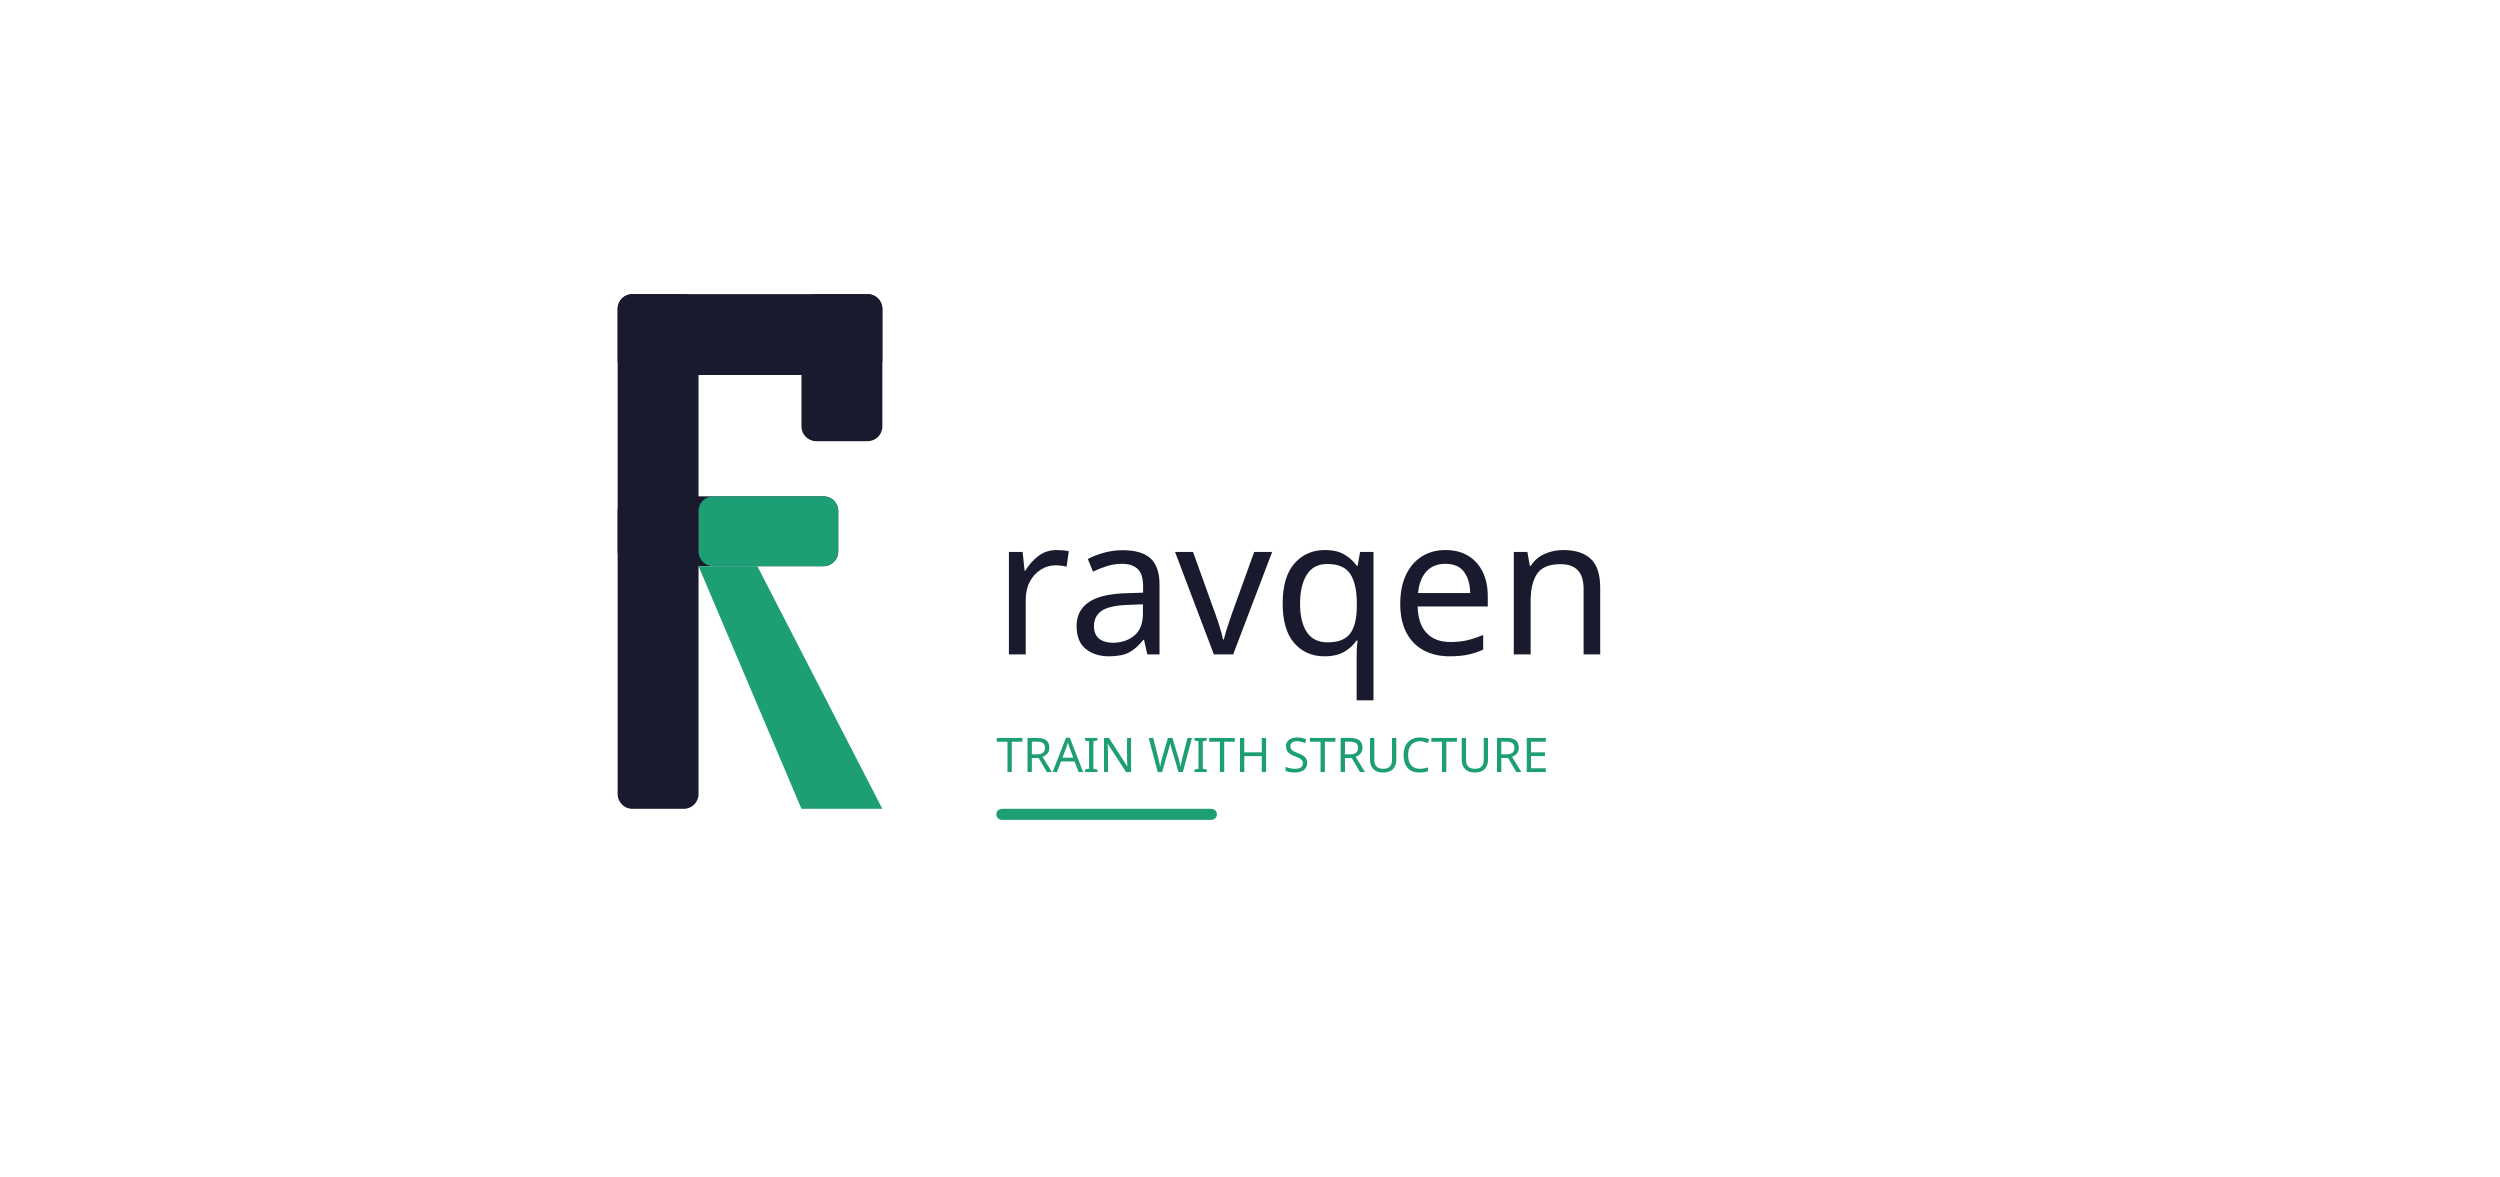
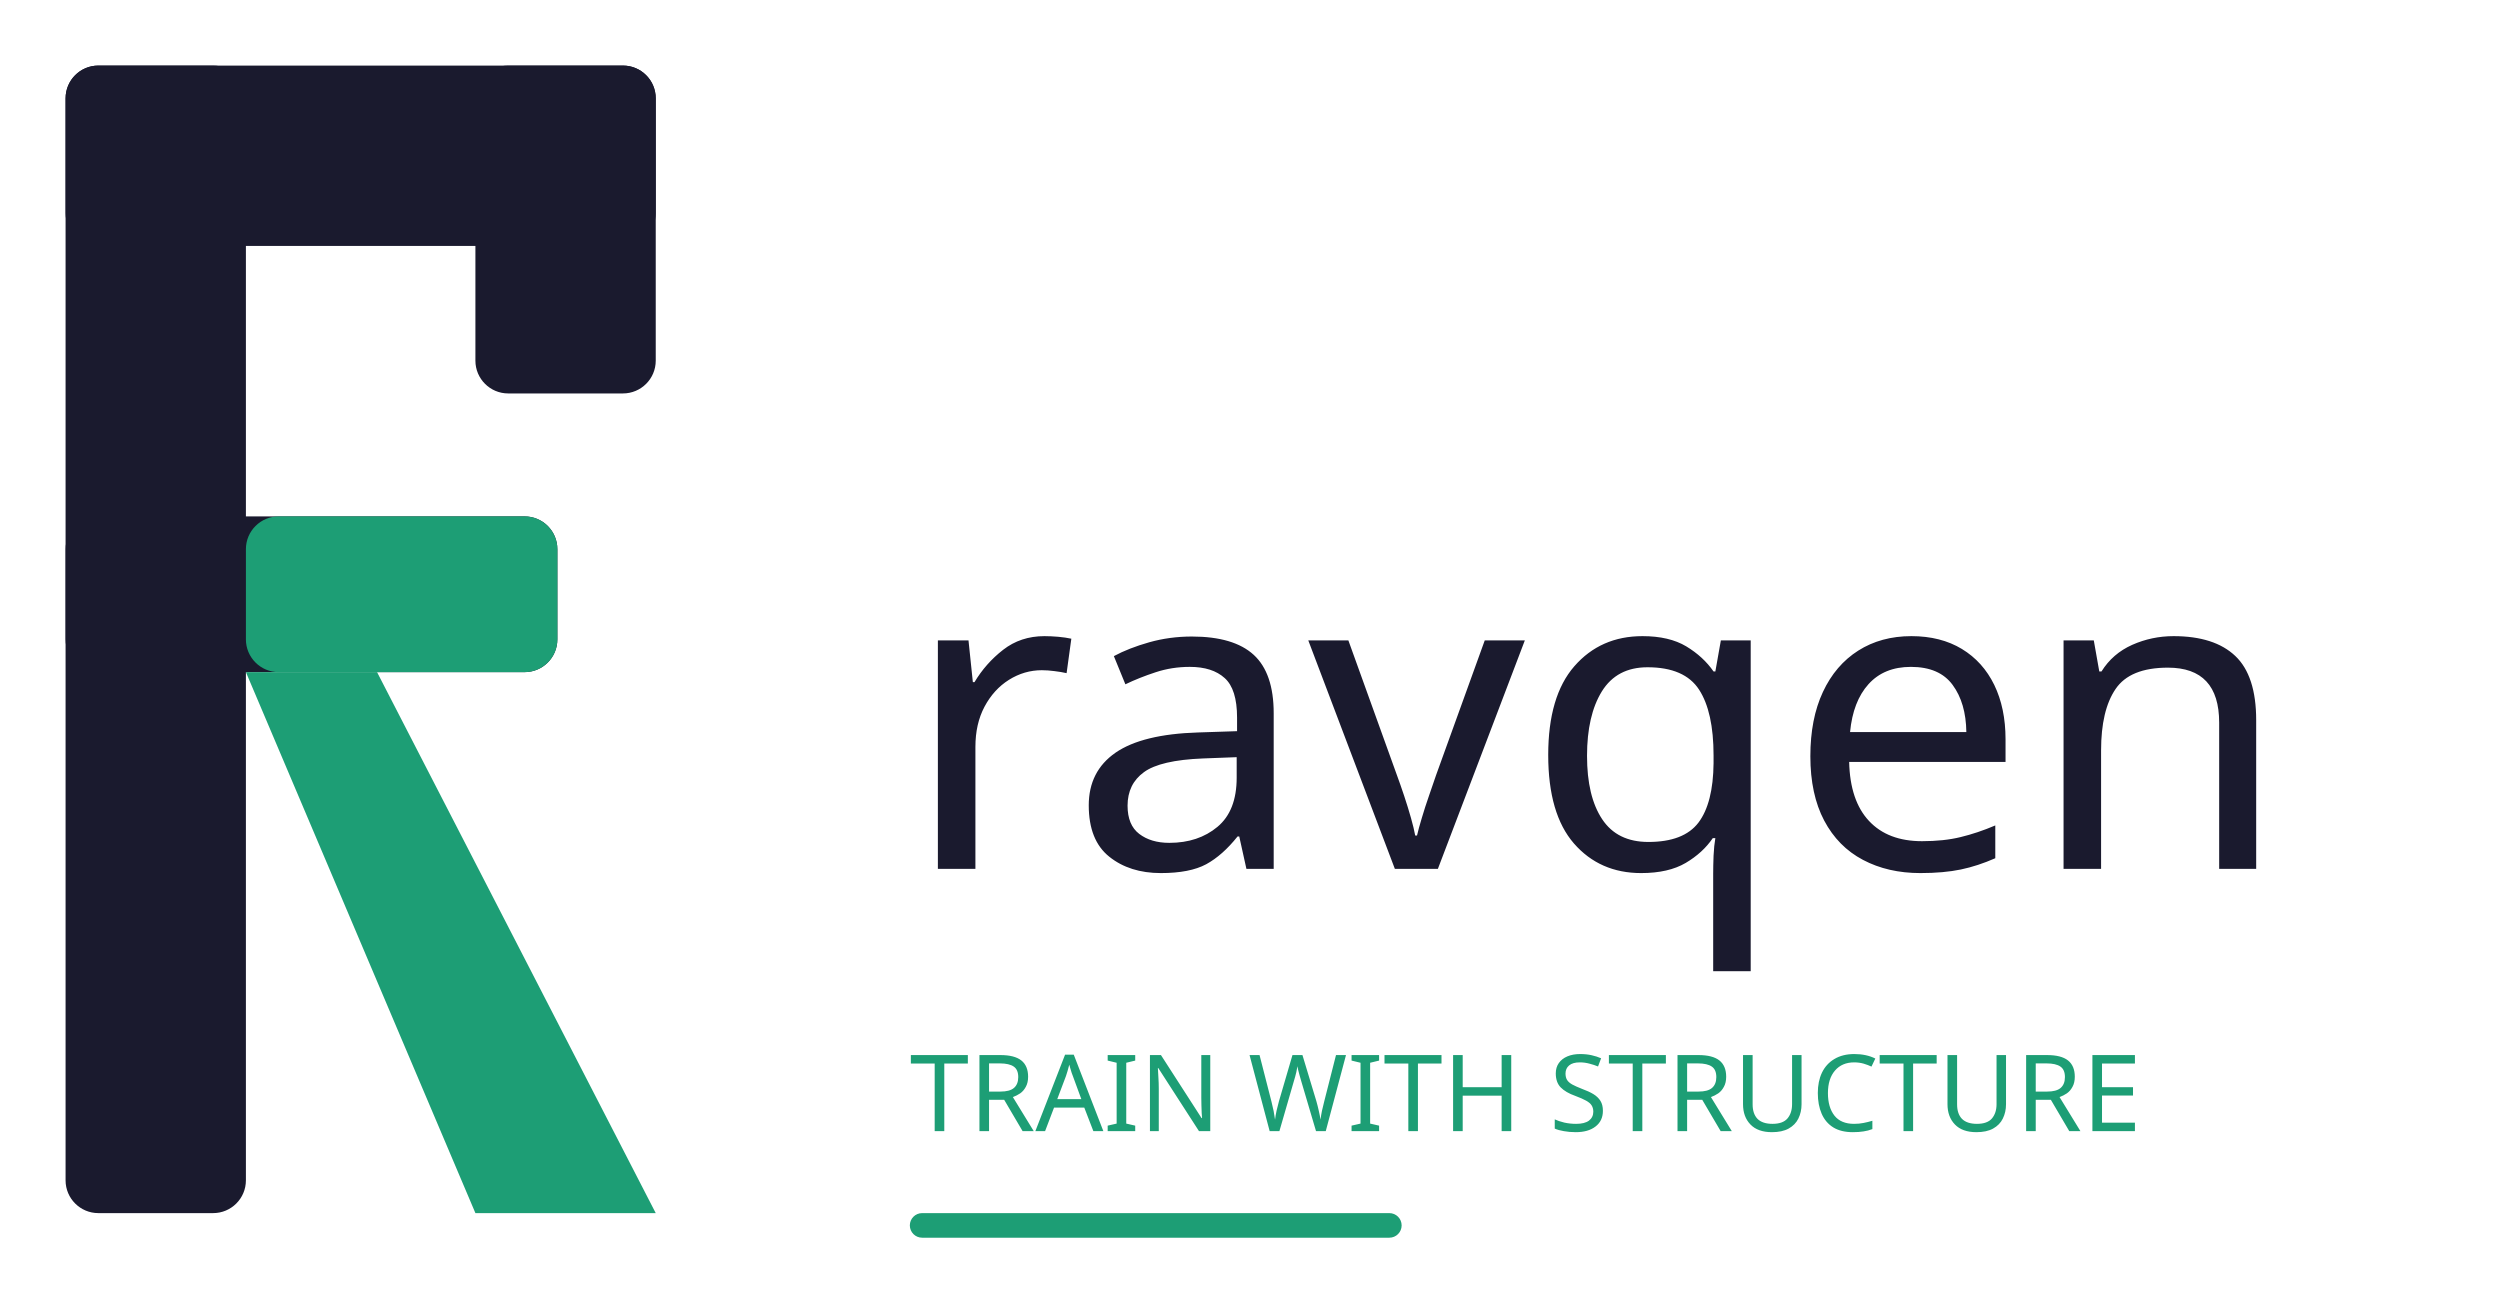
- <svg xmlns="http://www.w3.org/2000/svg" width="100%" viewBox="0 0 680 320" role="img">
+ <svg xmlns="http://www.w3.org/2000/svg" width="100%" viewBox="160 72 305 160" role="img">
  <defs>
    
  </defs>
  <g transform="translate(168, 80)" style="fill:rgb(0, 0, 0);stroke:none;color:rgb(0, 0, 0);stroke-width:1px;stroke-linecap:butt;stroke-linejoin:miter;opacity:1;font-family:&quot;Anthropic Sans&quot;, -apple-system, &quot;system-ui&quot;, &quot;Segoe UI&quot;, sans-serif;font-size:16px;font-weight:400;text-anchor:start;dominant-baseline:auto">
    <rect x="0" y="0" width="22" height="140" rx="4" fill="#1a1a2e" style="fill:rgb(26, 26, 46);stroke:none;color:rgb(0, 0, 0);stroke-width:1px;stroke-linecap:butt;stroke-linejoin:miter;opacity:1;font-family:&quot;Anthropic Sans&quot;, -apple-system, &quot;system-ui&quot;, &quot;Segoe UI&quot;, sans-serif;font-size:16px;font-weight:400;text-anchor:start;dominant-baseline:auto" />
    <rect x="0" y="0" width="72" height="22" rx="4" fill="#1a1a2e" style="fill:rgb(26, 26, 46);stroke:none;color:rgb(0, 0, 0);stroke-width:1px;stroke-linecap:butt;stroke-linejoin:miter;opacity:1;font-family:&quot;Anthropic Sans&quot;, -apple-system, &quot;system-ui&quot;, &quot;Segoe UI&quot;, sans-serif;font-size:16px;font-weight:400;text-anchor:start;dominant-baseline:auto" />
    <rect x="0" y="55" width="60" height="19" rx="4" fill="#1a1a2e" style="fill:rgb(26, 26, 46);stroke:none;color:rgb(0, 0, 0);stroke-width:1px;stroke-linecap:butt;stroke-linejoin:miter;opacity:1;font-family:&quot;Anthropic Sans&quot;, -apple-system, &quot;system-ui&quot;, &quot;Segoe UI&quot;, sans-serif;font-size:16px;font-weight:400;text-anchor:start;dominant-baseline:auto" />
    <rect x="50" y="0" width="22" height="40" rx="4" fill="#1a1a2e" style="fill:rgb(26, 26, 46);stroke:none;color:rgb(0, 0, 0);stroke-width:1px;stroke-linecap:butt;stroke-linejoin:miter;opacity:1;font-family:&quot;Anthropic Sans&quot;, -apple-system, &quot;system-ui&quot;, &quot;Segoe UI&quot;, sans-serif;font-size:16px;font-weight:400;text-anchor:start;dominant-baseline:auto" />
    <rect x="22" y="55" width="38" height="19" rx="4" fill="#1D9E75" style="fill:rgb(29, 158, 117);stroke:none;color:rgb(0, 0, 0);stroke-width:1px;stroke-linecap:butt;stroke-linejoin:miter;opacity:1;font-family:&quot;Anthropic Sans&quot;, -apple-system, &quot;system-ui&quot;, &quot;Segoe UI&quot;, sans-serif;font-size:16px;font-weight:400;text-anchor:start;dominant-baseline:auto" />
    <polygon points="38,74 72,140 50,140 22,74" rx="4" fill="#1D9E75" style="fill:rgb(29, 158, 117);stroke:none;color:rgb(0, 0, 0);stroke-width:1px;stroke-linecap:butt;stroke-linejoin:miter;opacity:1;font-family:&quot;Anthropic Sans&quot;, -apple-system, &quot;system-ui&quot;, &quot;Segoe UI&quot;, sans-serif;font-size:16px;font-weight:400;text-anchor:start;dominant-baseline:auto" />
  </g>
  <text x="270" y="178" style="fill:rgb(26, 26, 46);stroke:none;color:rgb(0, 0, 0);stroke-width:1px;stroke-linecap:butt;stroke-linejoin:miter;opacity:1;font-family:&quot;Anthropic Sans&quot;, sans-serif;font-size:52px;font-weight:500;text-anchor:start;dominant-baseline:auto">ravqen</text>
  <text x="271" y="210" style="fill:rgb(29, 158, 117);stroke:none;color:rgb(0, 0, 0);stroke-width:1px;stroke-linecap:butt;stroke-linejoin:miter;opacity:1;font-family:&quot;Anthropic Sans&quot;, sans-serif;font-size:13px;font-weight:400;text-anchor:start;dominant-baseline:auto">TRAIN WITH STRUCTURE</text>
  <rect x="271" y="220" width="60" height="3" rx="1.5" fill="#1D9E75" style="fill:rgb(29, 158, 117);stroke:none;color:rgb(0, 0, 0);stroke-width:1px;stroke-linecap:butt;stroke-linejoin:miter;opacity:1;font-family:&quot;Anthropic Sans&quot;, -apple-system, &quot;system-ui&quot;, &quot;Segoe UI&quot;, sans-serif;font-size:16px;font-weight:400;text-anchor:start;dominant-baseline:auto" />
</svg>
